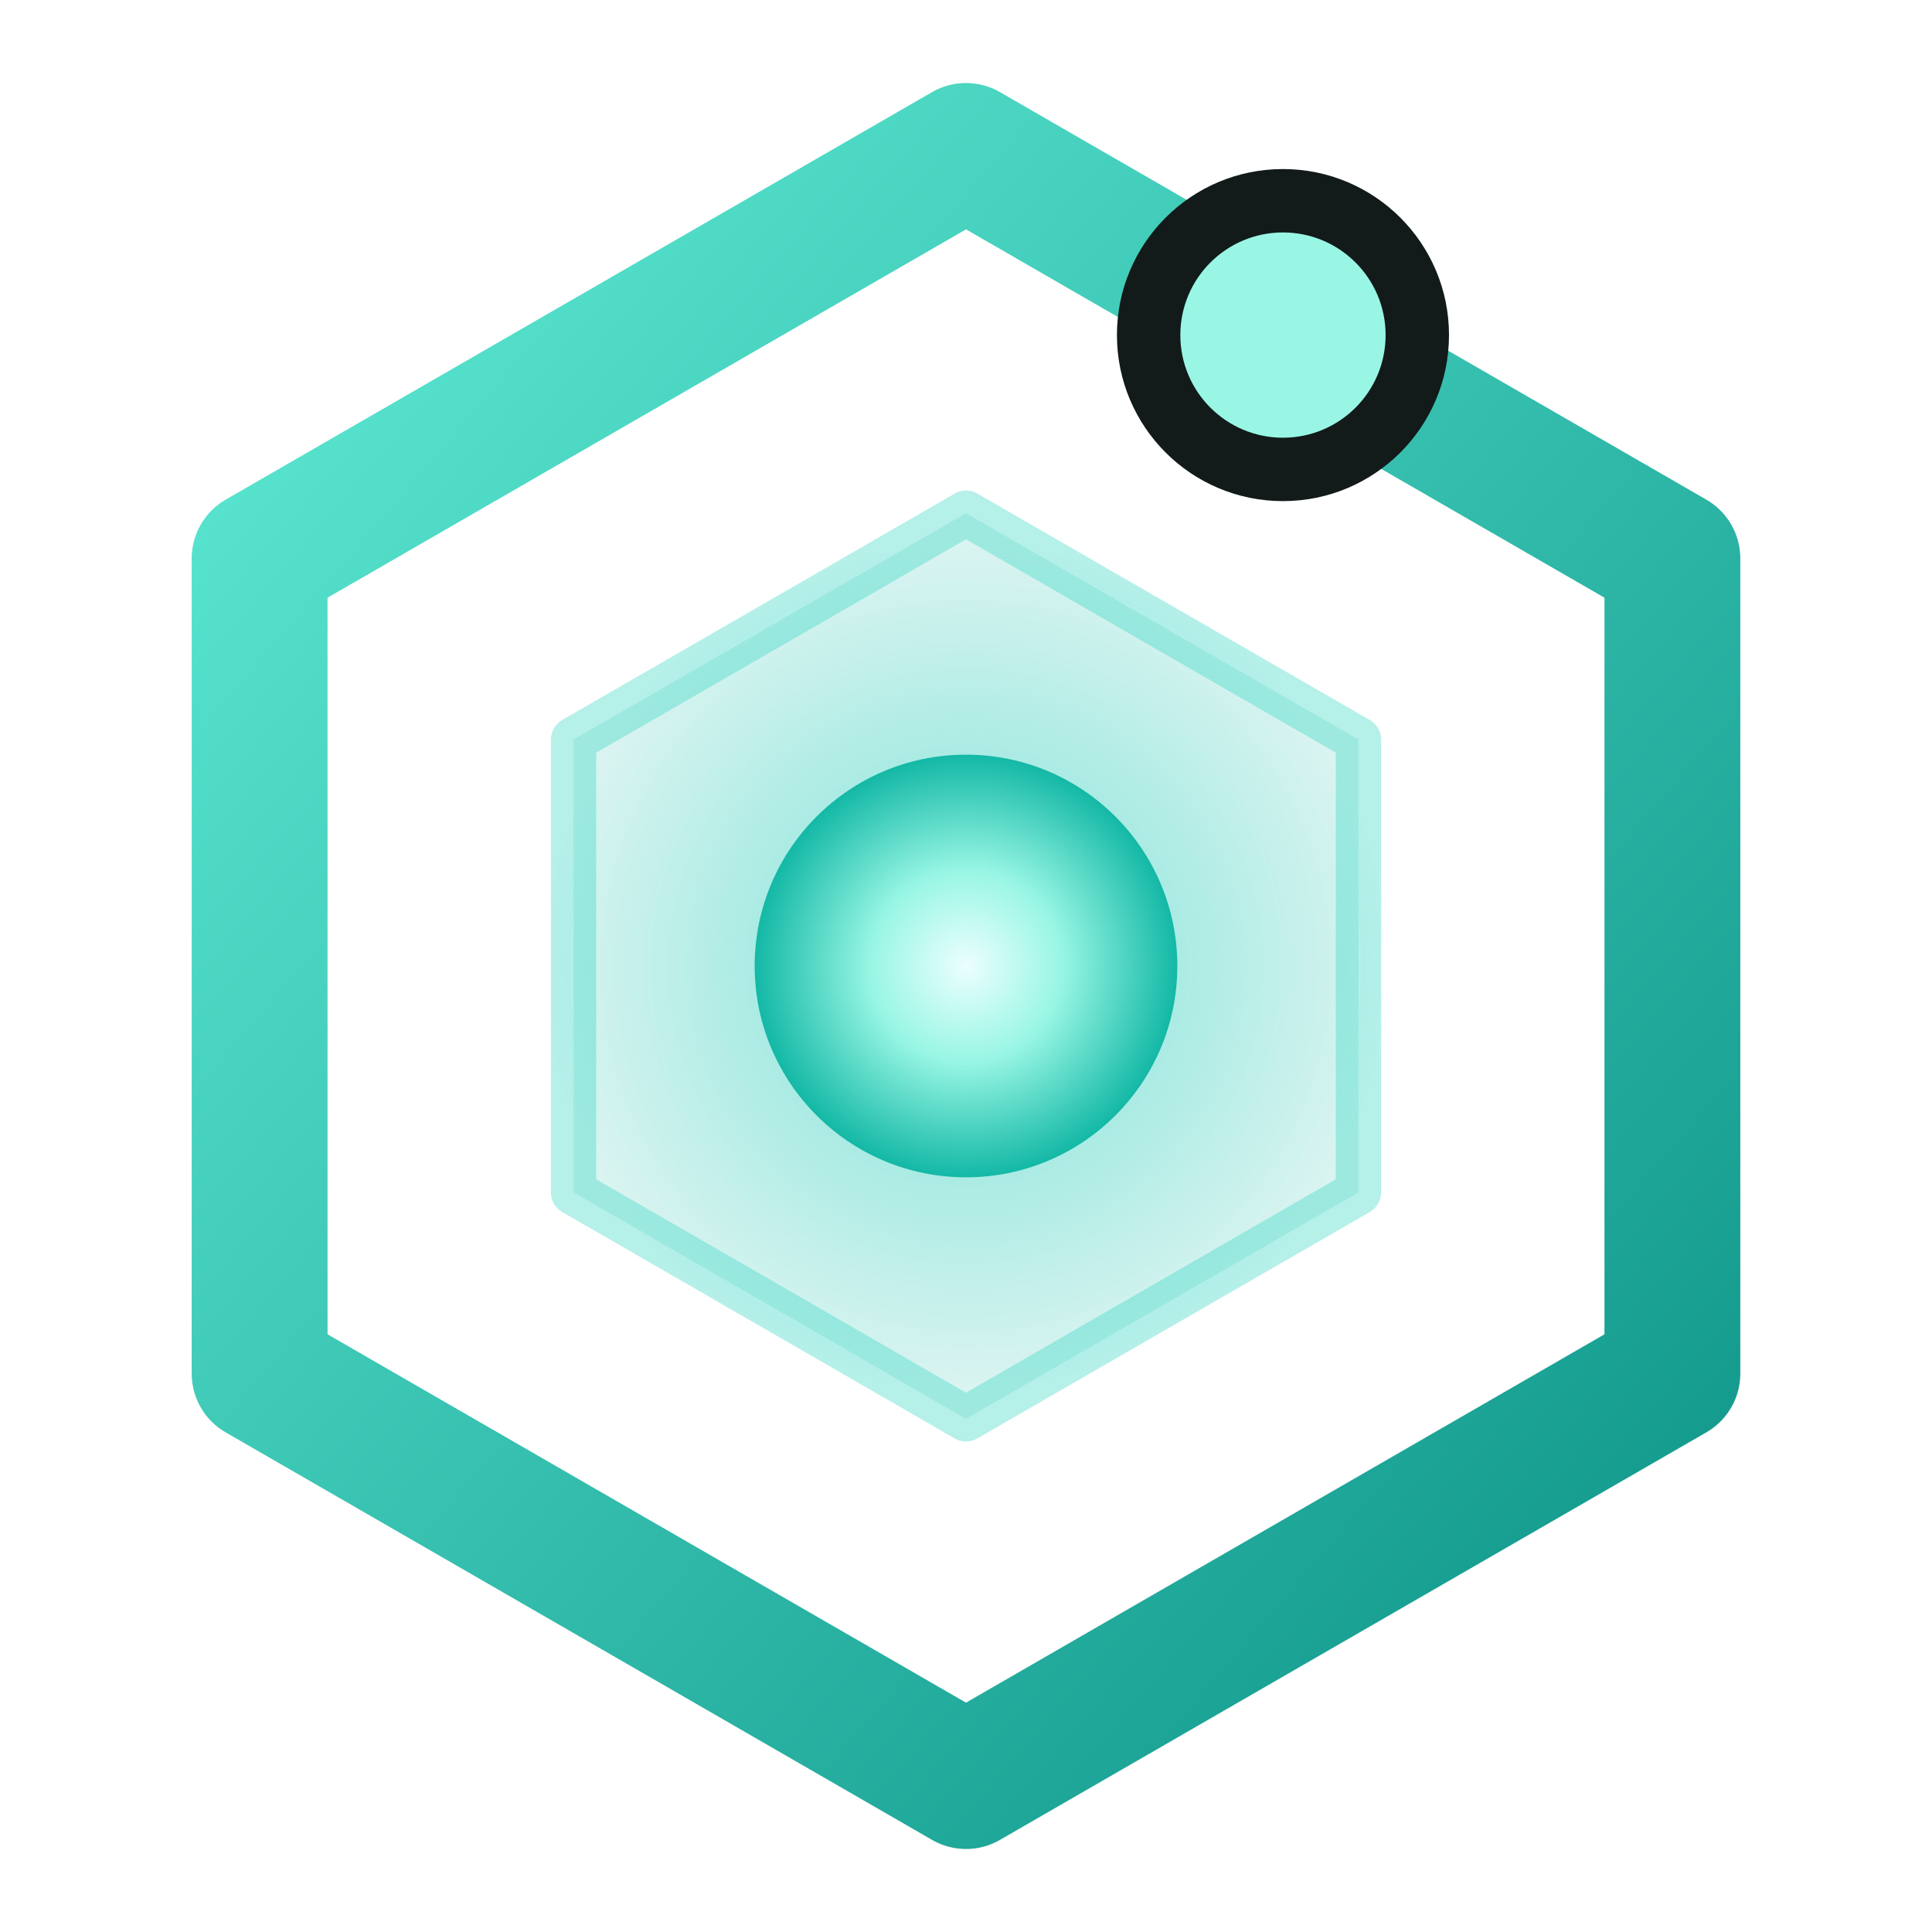
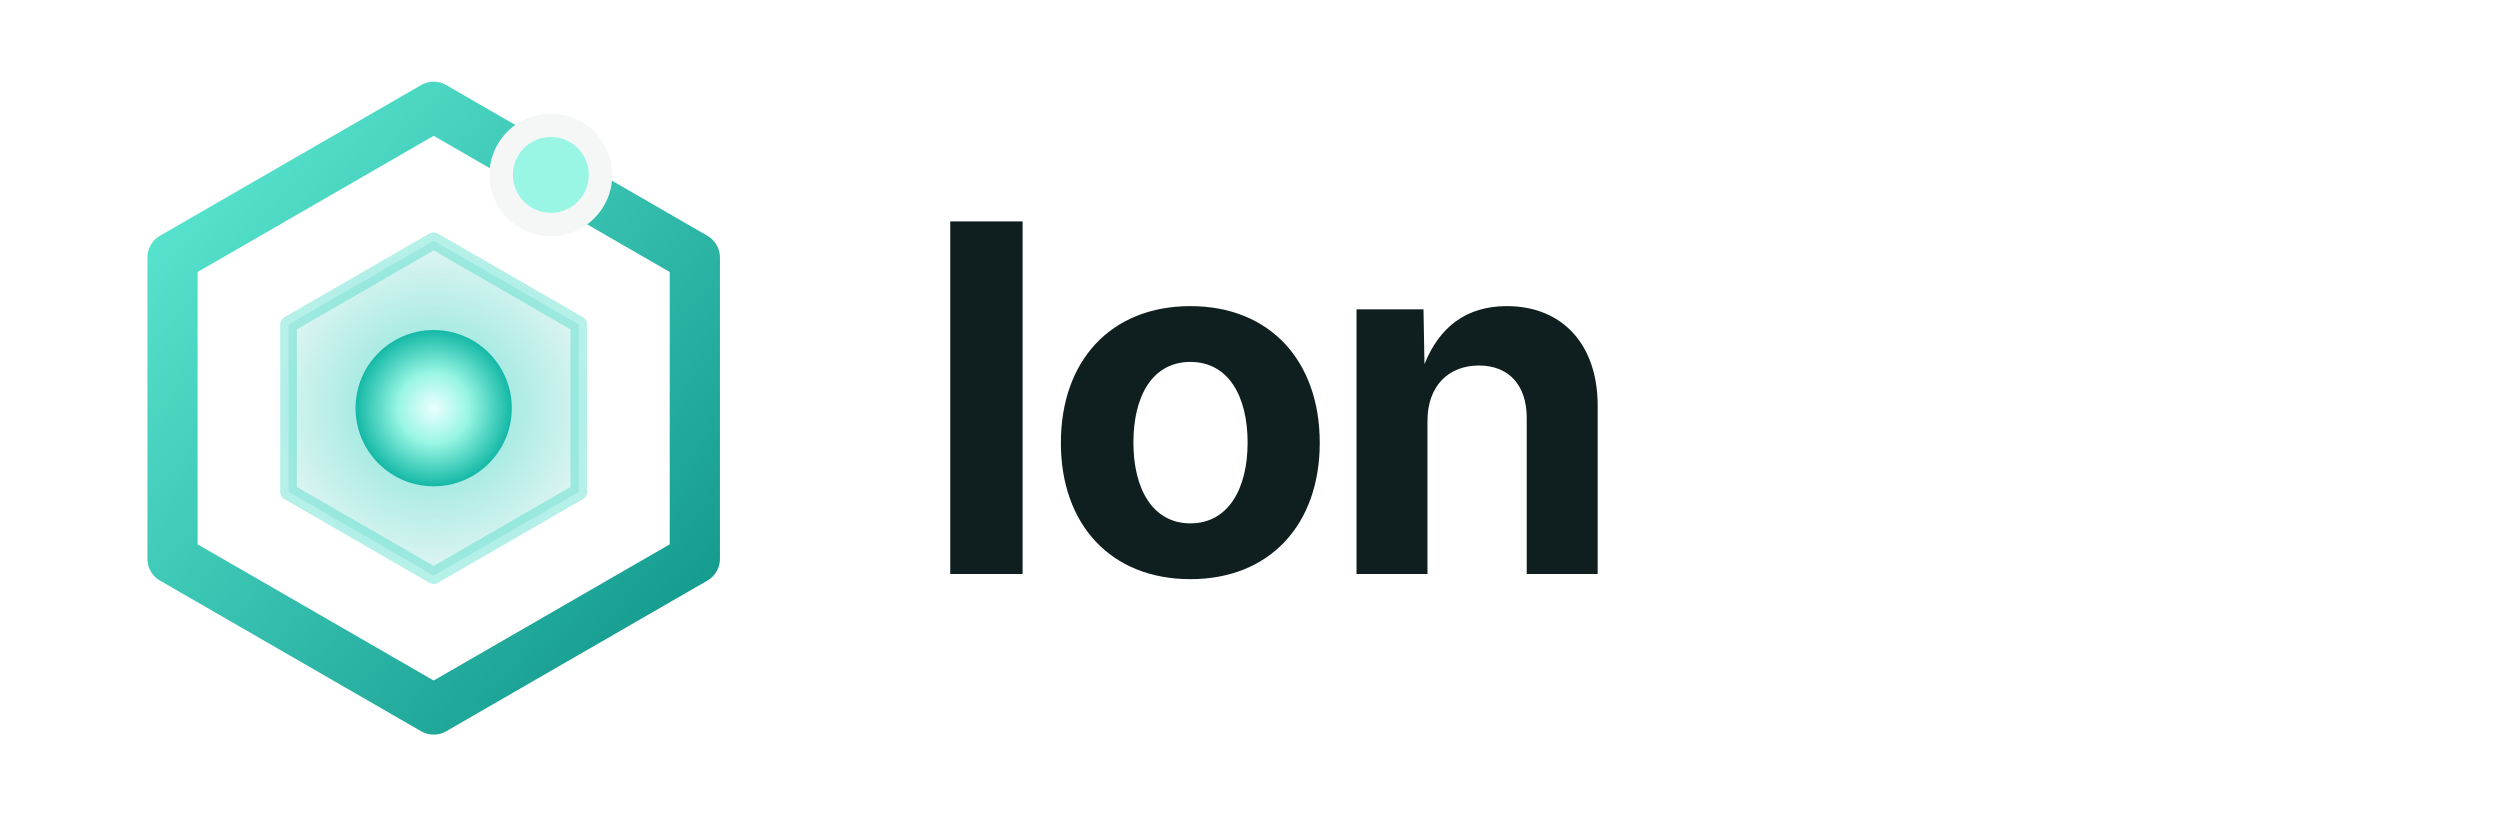
- <svg xmlns="http://www.w3.org/2000/svg" viewBox="0 0 64 64" width="64" height="64">
+ <svg xmlns="http://www.w3.org/2000/svg" viewBox="0 0 196 64" width="196" height="64">
  <defs>
    <linearGradient id="shell" x1="0" y1="0" x2="1" y2="1">
      <stop offset="0" stop-color="#5eead4" />
      <stop offset="1" stop-color="#0d9488" />
    </linearGradient>
    <radialGradient id="core">
      <stop offset="0" stop-color="#ecfeff" />
      <stop offset=".45" stop-color="#99f6e4" />
      <stop offset="1" stop-color="#14b8a6" />
    </radialGradient>
    <radialGradient id="glow">
      <stop offset="0" stop-color="#2dd4bf" stop-opacity=".55" />
      <stop offset="1" stop-color="#2dd4bf" stop-opacity="0" />
    </radialGradient>
  </defs>
-   <path d="M32.0 5.0 55.4 18.5 55.4 45.5 32.0 59.0 8.6 45.5 8.6 18.5Z" fill="none" stroke="url(#shell)" stroke-width="4.5" stroke-linejoin="round" />
-   <path d="M32.0 17.0 45.0 24.5 45.0 39.5 32.0 47.0 19.0 39.5 19.0 24.5Z" fill="#14b8a6" fill-opacity=".16" stroke="#2dd4bf" stroke-opacity=".35" stroke-width="1.5" stroke-linejoin="round" />
-   <circle cx="32" cy="32" r="14" fill="url(#glow)" />
-   <circle cx="32" cy="32" r="7" fill="url(#core)" />
-   <circle cx="42.5" cy="11.1" r="5.5" fill="#121a1a" />
-   <circle cx="42.5" cy="11.1" r="3.4" fill="#99f6e4" />
+   <g transform="translate(6 4) scale(0.875)">
+     <path d="M32.0 5.0 55.4 18.5 55.4 45.5 32.0 59.0 8.6 45.5 8.6 18.5Z" fill="none" stroke="url(#shell)" stroke-width="4.5" stroke-linejoin="round" />
+     <path d="M32.0 17.0 45.0 24.5 45.0 39.5 32.0 47.0 19.0 39.5 19.0 24.5Z" fill="#14b8a6" fill-opacity=".16" stroke="#2dd4bf" stroke-opacity=".35" stroke-width="1.5" stroke-linejoin="round" />
+     <circle cx="32" cy="32" r="14" fill="url(#glow)" />
+     <circle cx="32" cy="32" r="7" fill="url(#core)" />
+     <circle cx="42.5" cy="11.1" r="5.5" fill="#f5f7f7" />
+     <circle cx="42.5" cy="11.1" r="3.4" fill="#99f6e4" />
+   </g>
+   <text x="72" y="45" font-family="Inter Variable, Inter, Segoe UI, Helvetica, Arial, sans-serif" font-size="38" font-weight="700" letter-spacing="-1" fill="#0f1f1f">Ion</text>
</svg>
